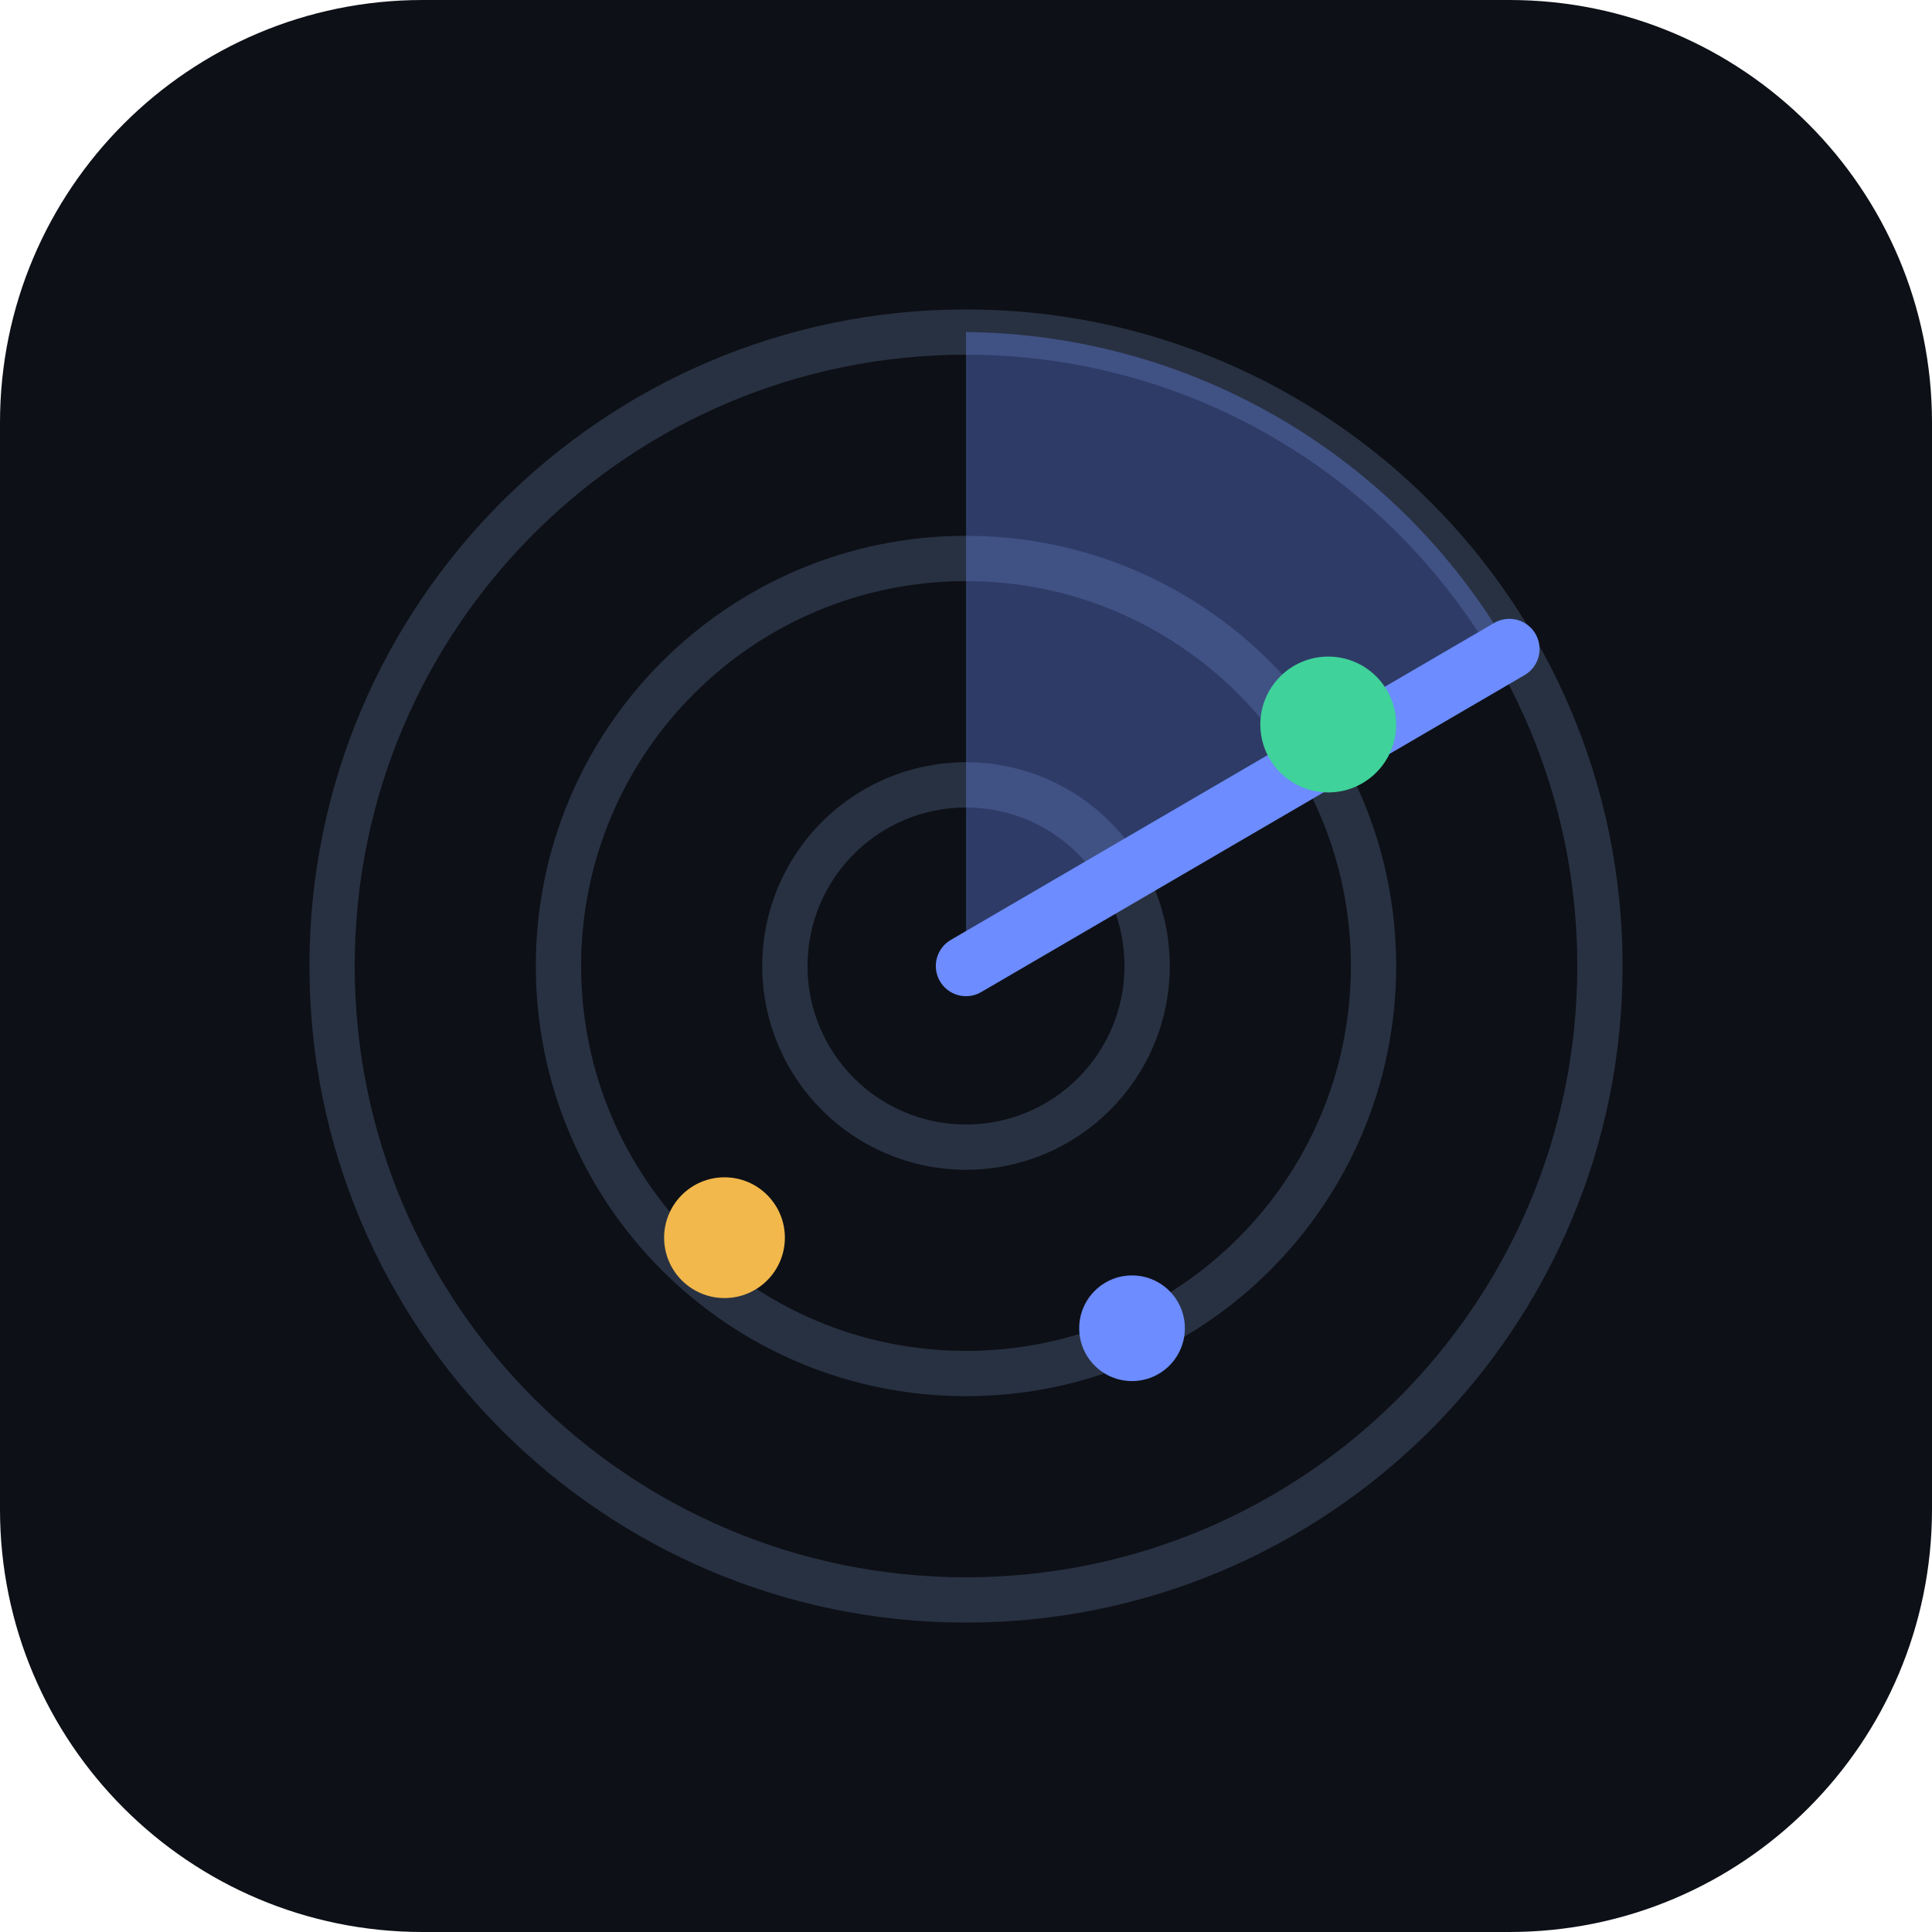
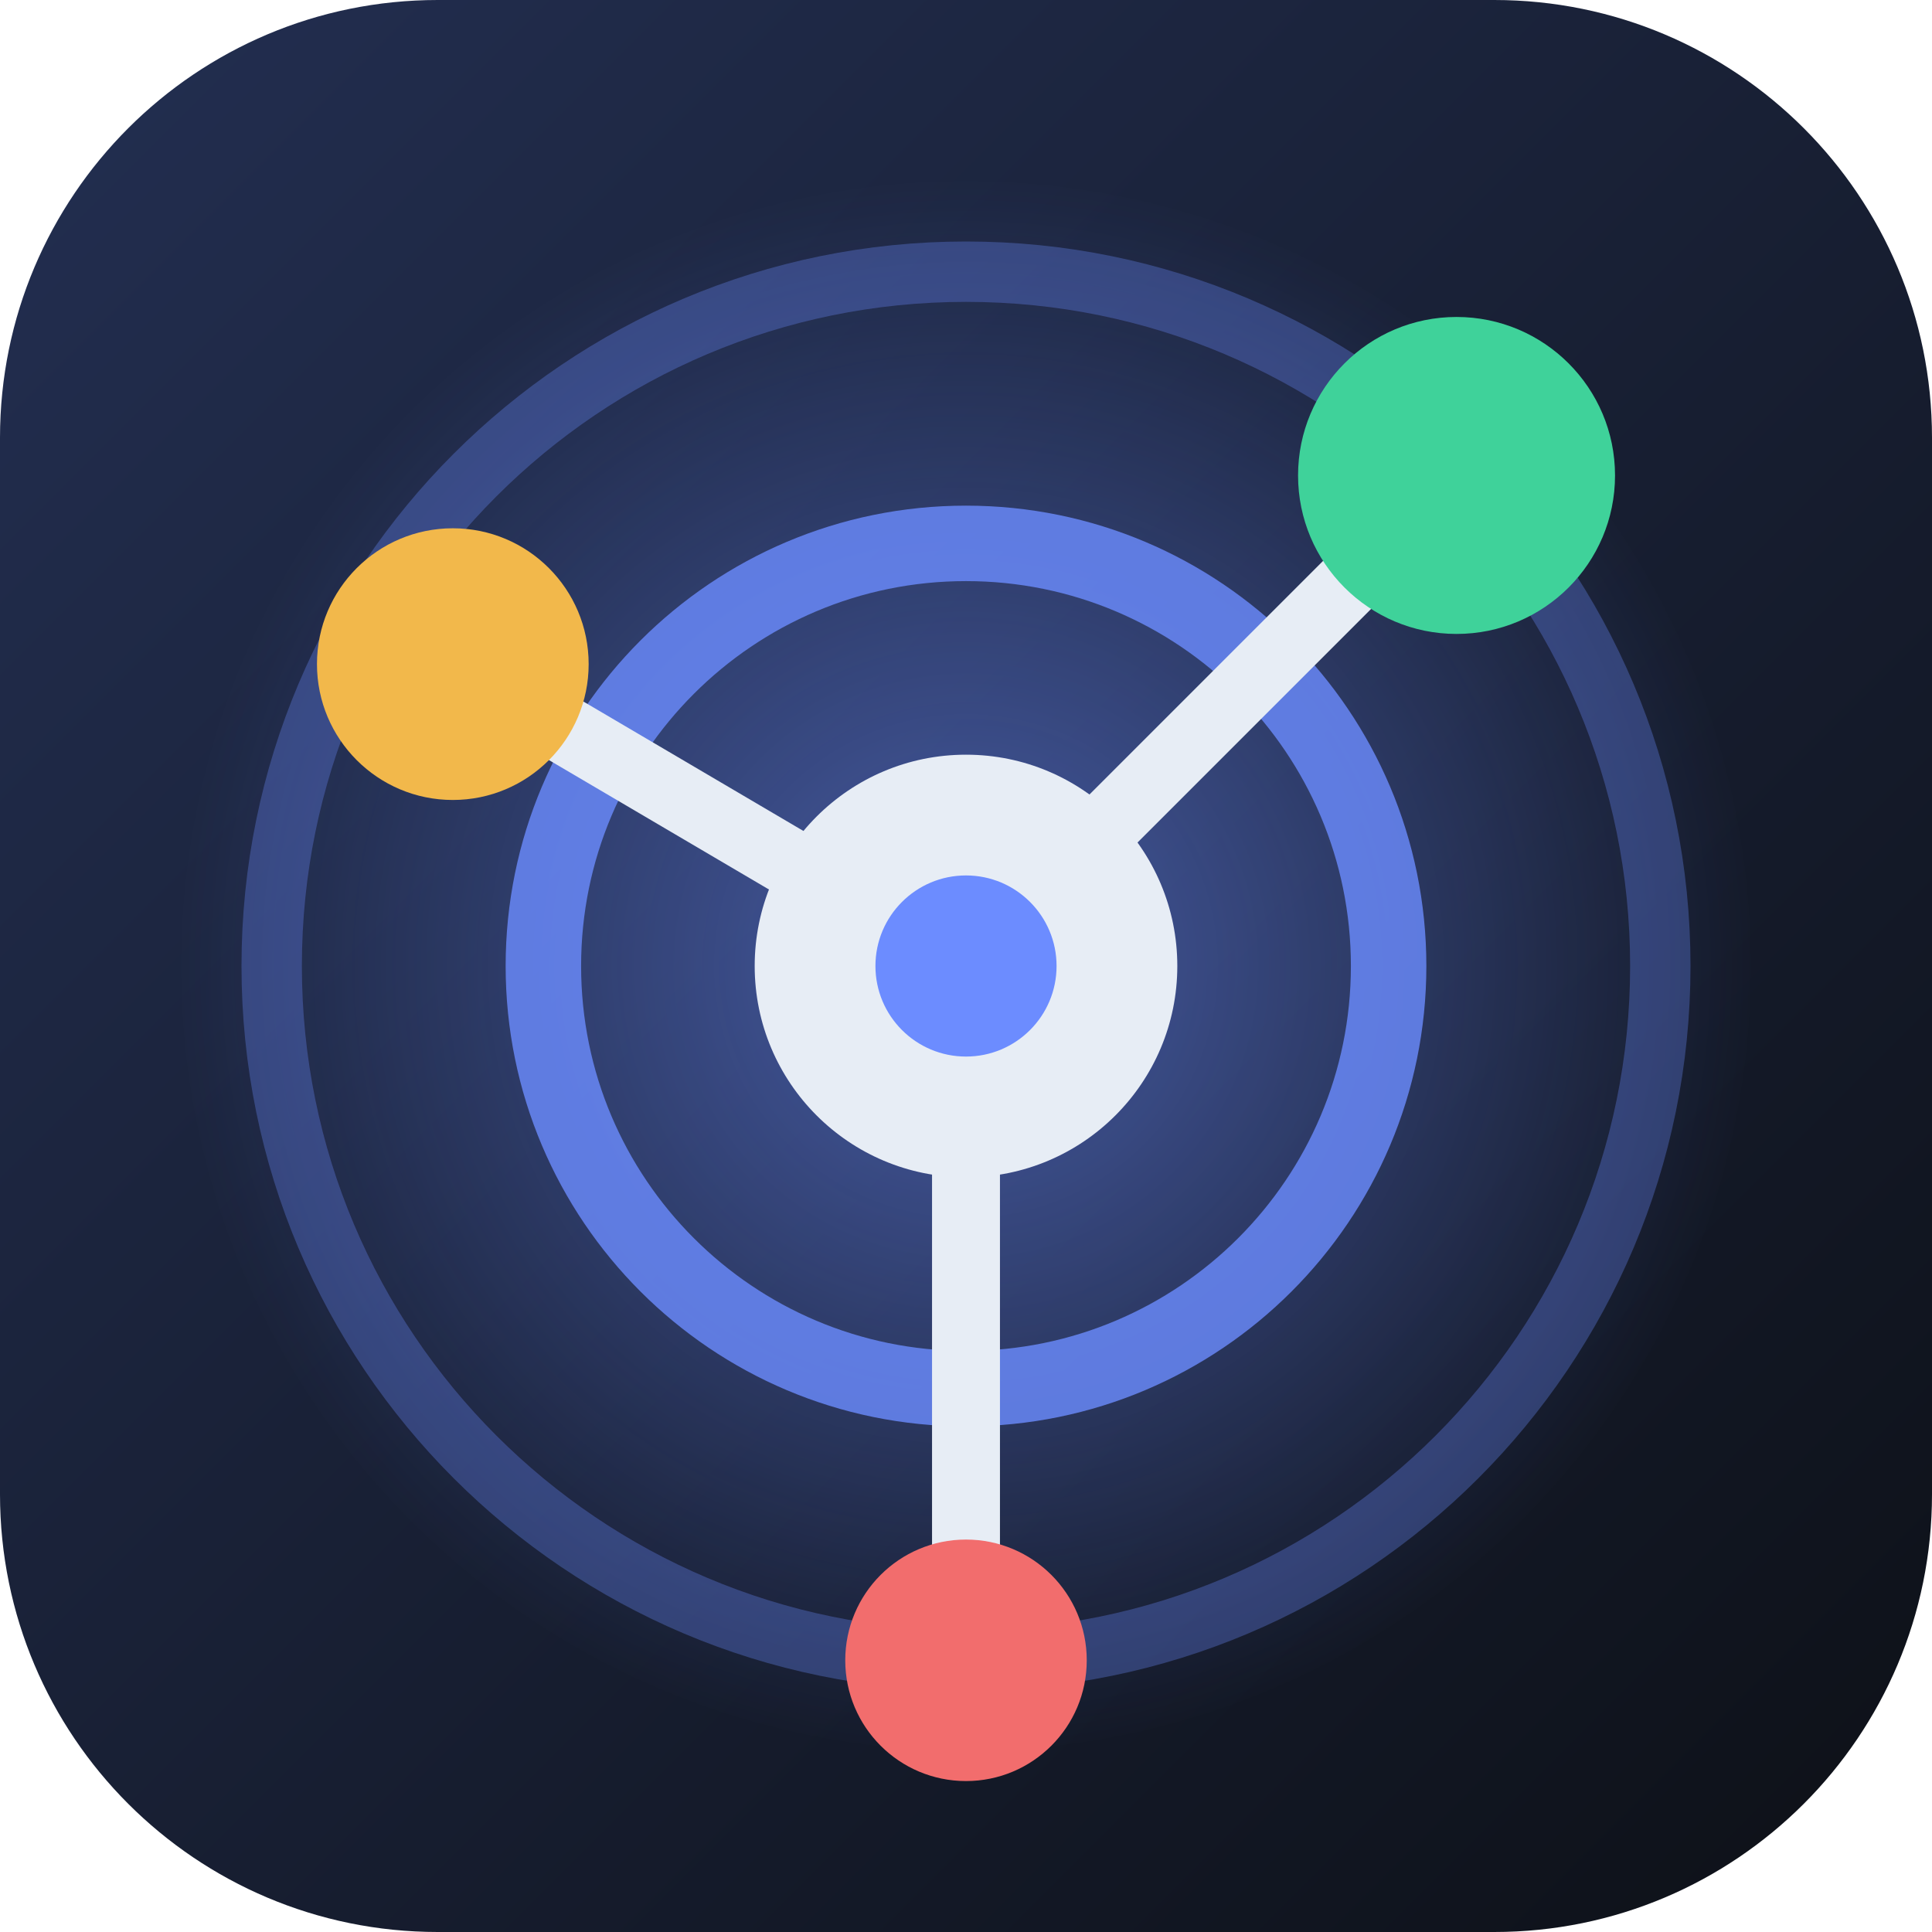
<svg xmlns="http://www.w3.org/2000/svg" viewBox="0 0 256 256" width="256" height="256">
-   <rect width="256" height="256" rx="56" fill="#0d1016" />
-   <circle cx="128" cy="128" r="84" fill="none" stroke="#283142" stroke-width="6" />
-   <circle cx="128" cy="128" r="54" fill="none" stroke="#283142" stroke-width="6" />
-   <circle cx="128" cy="128" r="24" fill="none" stroke="#283142" stroke-width="6" />
-   <path d="M128 128 L128 44 A84 84 0 0 1 200 86 Z" fill="#6c8cff" opacity="0.35" />
-   <line x1="128" y1="128" x2="200" y2="86" stroke="#6c8cff" stroke-width="8" stroke-linecap="round" />
-   <circle cx="176" cy="96" r="9" fill="#3fd29a" />
-   <circle cx="96" cy="164" r="8" fill="#f2b84b" />
-   <circle cx="150" cy="176" r="7" fill="#6c8cff" />
+   <defs>
+     <linearGradient id="tile" x1="0" y1="0" x2="1" y2="1">
+       <stop offset="0" stop-color="#232f52" />
+       <stop offset="1" stop-color="#0d1016" />
+     </linearGradient>
+     <radialGradient id="glow" cx="0.5" cy="0.5" r="0.5">
+       <stop offset="0" stop-color="#6c8cff" stop-opacity="0.55" />
+       <stop offset="1" stop-color="#6c8cff" stop-opacity="0" />
+     </radialGradient>
+   </defs>
+   <rect width="256" height="256" rx="58" fill="url(#tile)" />
+   <circle cx="128" cy="128" r="104" fill="url(#glow)" />
+   <circle cx="128" cy="128" r="56" fill="none" stroke="#6c8cff" stroke-width="10" opacity="0.8" />
+   <circle cx="128" cy="128" r="92" fill="none" stroke="#6c8cff" stroke-width="8" opacity="0.32" />
+   <g stroke="#e7edf5" stroke-width="9" stroke-linecap="round">
+     <line x1="128" y1="128" x2="193" y2="63" />
+     <line x1="128" y1="128" x2="60" y2="88" />
+     <line x1="128" y1="128" x2="128" y2="220" />
+   </g>
+   <circle cx="193" cy="63" r="21" fill="#3fd29a" />
+   <circle cx="60" cy="88" r="18" fill="#f2b84b" />
+   <circle cx="128" cy="220" r="16" fill="#f26d6d" />
+   <circle cx="128" cy="128" r="28" fill="#e7edf5" />
+   <circle cx="128" cy="128" r="12" fill="#6c8cff" />
</svg>
